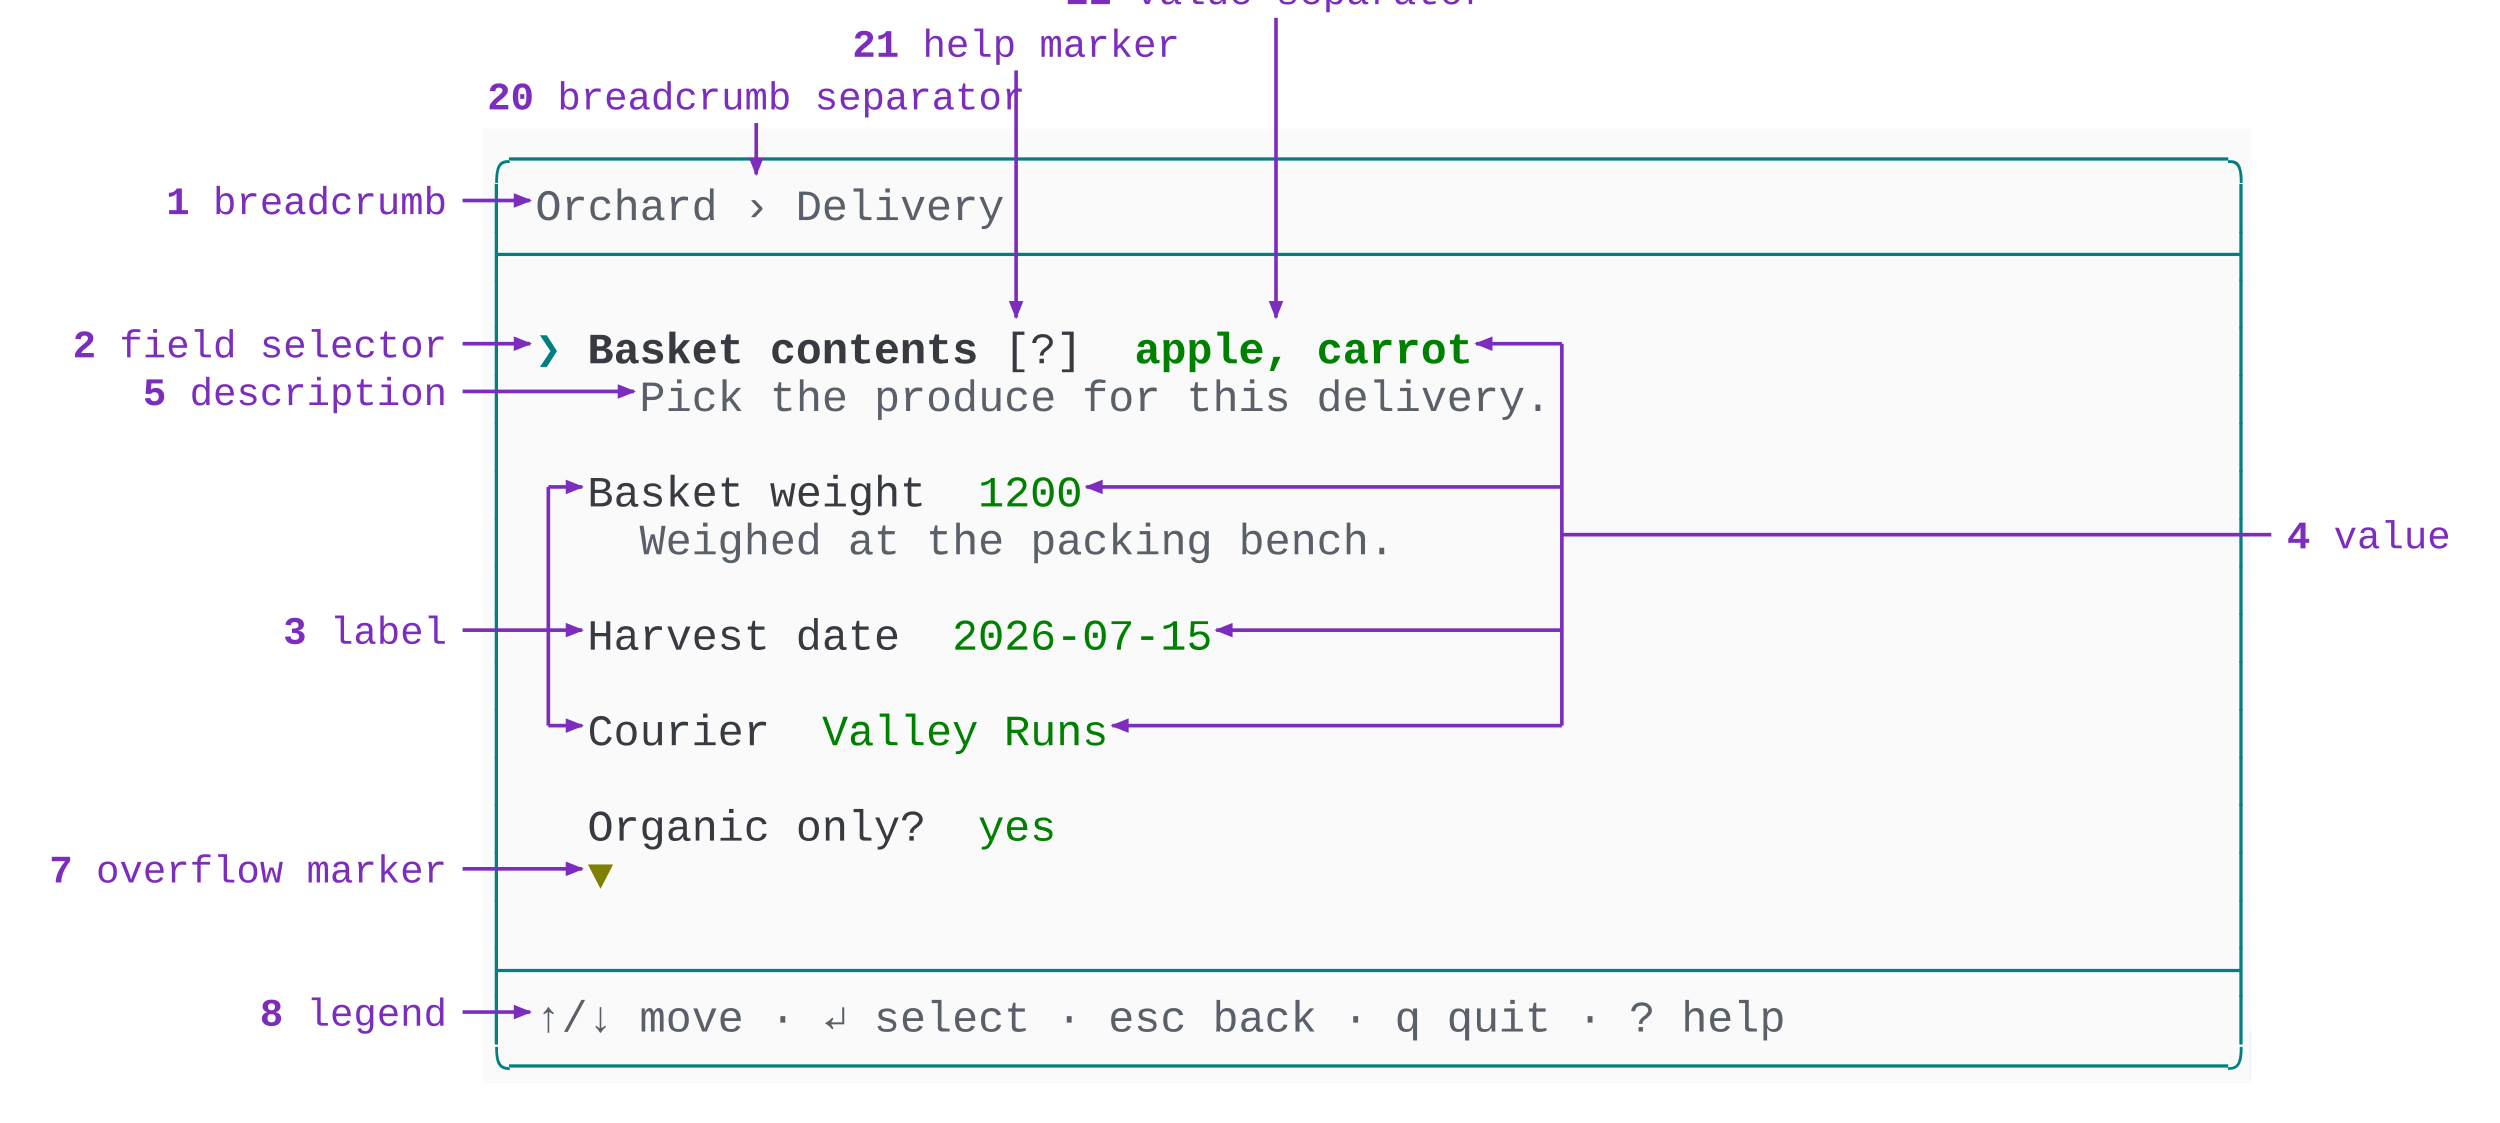
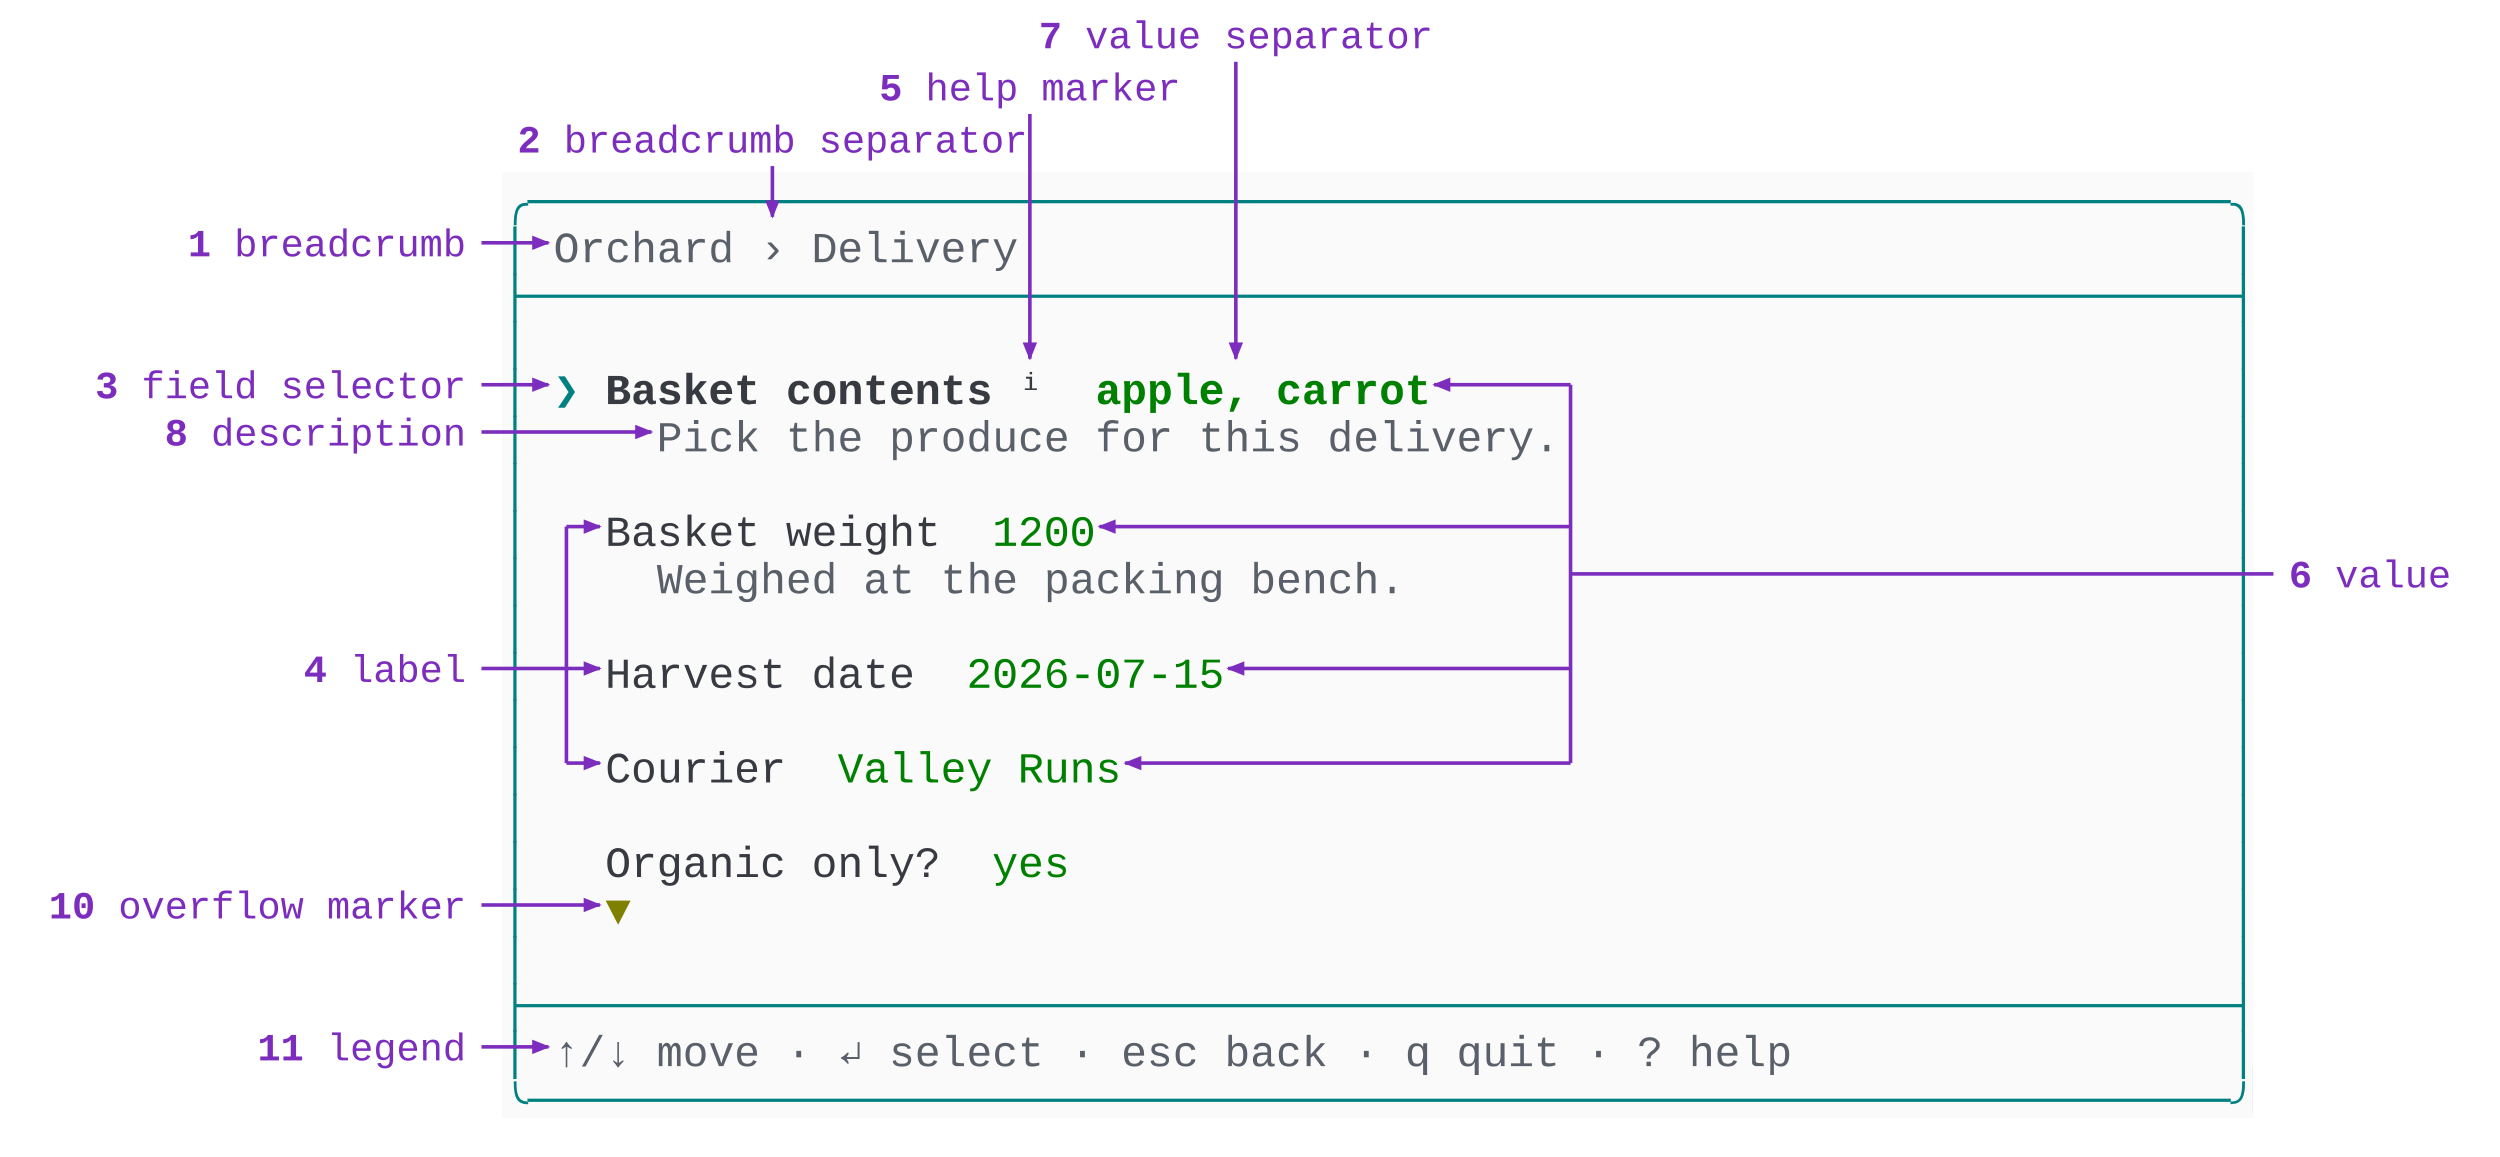
- <svg xmlns="http://www.w3.org/2000/svg" xmlns:xlink="http://www.w3.org/1999/xlink" width="962.00" height="432.00">
+ <svg xmlns="http://www.w3.org/2000/svg" xmlns:xlink="http://www.w3.org/1999/xlink" width="971.00" height="449.15">
  <defs>
    <marker id="anatomy-arrow" viewBox="0 0 10 10" refX="9" refY="5" markerWidth="5" markerHeight="5" orient="auto-start-reverse">
      <path d="M 0 1 L 10 5 L 0 9 z" fill="rgb(124,45,190)" />
    </marker>
  </defs>
-   <g transform="translate(186.00,49.60)">
+   <g transform="translate(195.00,66.75)">
    <svg width="680" height="367.4">
      <rect width="680" height="367.4" rx="0" ry="0" class="a" />
      <svg height="367.4" viewBox="0 0 68 36.74" width="680">
        <style>.a{fill:rgb(250,250,250)}.b{font-family:Consolas,"Courier New",Courier,"Liberation Mono",monospace}.c{fill:rgb(0,128,128);white-space:pre}.d{fill:transparent}.e{fill:rgb(82,139,255)}.f{fill:rgb(90,96,105);white-space:pre}.g{fill:rgb(0,128,128);font-weight:bold;white-space:pre}.h{fill:rgb(56,58,66);font-weight:bold;white-space:pre}.i{fill:rgb(56,58,66);white-space:pre}.j{fill:rgb(0,128,0);font-weight:bold;white-space:pre}.k{fill:rgb(0,128,0);white-space:pre}.l{fill:rgb(128,128,0);font-weight:bold;white-space:pre}</style>
        <g font-family="Consolas, &quot;Courier New&quot;, Courier, &quot;Liberation Mono&quot;, monospace" font-size="1.67" class="b">
          <defs>
            <symbol id="1">
              <text x="0" y="1.67" class="c" textLength="68.136" lengthAdjust="spacingAndGlyphs">├──────────────────────────────────────────────────────────────────┤</text>
            </symbol>
            <symbol id="2">
              <text x="0" y="1.67" class="c" textLength="1.002" lengthAdjust="spacingAndGlyphs">│</text>
              <text x="67.134" y="1.67" class="c" textLength="1.002" lengthAdjust="spacingAndGlyphs">│</text>
            </symbol>
            <symbol id="a">
              <rect height="20" width="68" x="0" y="0" class="d" />
            </symbol>
            <symbol id="b">
              <rect height="1.837" width="1.102" class="e" />
            </symbol>
          </defs>
          <rect height="36.74" width="68" class="a" />
          <svg x="0" y="0" width="68">
            <svg x="0">
              <use xlink:href="#a" />
              <use xlink:href="#b" x="67.996" y="34.728" />
              <text x="0" y="1.67" class="c" textLength="68.136" lengthAdjust="spacingAndGlyphs">╭──────────────────────────────────────────────────────────────────╮</text>
              <text x="0" y="3.507" class="c" textLength="1.002" lengthAdjust="spacingAndGlyphs">│</text>
              <text x="2.004" y="3.507" class="f" textLength="7.014" lengthAdjust="spacingAndGlyphs">Orchard</text>
              <text x="10.02" y="3.507" class="f" textLength="1.002" lengthAdjust="spacingAndGlyphs">›</text>
              <text x="12.024" y="3.507" class="f" textLength="8.016" lengthAdjust="spacingAndGlyphs">Delivery</text>
              <text x="67.134" y="3.507" class="c" textLength="1.002" lengthAdjust="spacingAndGlyphs">│</text>
              <use xlink:href="#1" y="3.674" />
              <use xlink:href="#2" y="5.511" />
              <text x="0" y="9.018" class="c" textLength="1.002" lengthAdjust="spacingAndGlyphs">│</text>
              <text x="2.004" y="9.018" class="g" textLength="1.002" lengthAdjust="spacingAndGlyphs">❯</text>
              <text x="4.008" y="9.018" class="h" textLength="6.012" lengthAdjust="spacingAndGlyphs">Basket</text>
              <text x="11.022" y="9.018" class="h" textLength="8.016" lengthAdjust="spacingAndGlyphs">contents</text>
-               <text x="20.04" y="9.018" class="i" textLength="3.006" lengthAdjust="spacingAndGlyphs">[?]</text>
-               <text x="25.05" y="9.018" class="j" textLength="6.012" lengthAdjust="spacingAndGlyphs">apple,</text>
-               <text x="32.064" y="9.018" class="j" textLength="6.012" lengthAdjust="spacingAndGlyphs">carrot</text>
+               <text x="20.04" y="9.018" class="i" textLength="1.002" lengthAdjust="spacingAndGlyphs">ⁱ</text>
+               <text x="23.046" y="9.018" class="j" textLength="6.012" lengthAdjust="spacingAndGlyphs">apple,</text>
+               <text x="30.06" y="9.018" class="j" textLength="6.012" lengthAdjust="spacingAndGlyphs">carrot</text>
              <text x="67.134" y="9.018" class="c" textLength="1.002" lengthAdjust="spacingAndGlyphs">│</text>
              <text x="0" y="10.855" class="c" textLength="1.002" lengthAdjust="spacingAndGlyphs">│</text>
              <text x="6.012" y="10.855" class="f" textLength="4.008" lengthAdjust="spacingAndGlyphs">Pick</text>
              <text x="11.022" y="10.855" class="f" textLength="3.006" lengthAdjust="spacingAndGlyphs">the</text>
              <text x="15.03" y="10.855" class="f" textLength="7.014" lengthAdjust="spacingAndGlyphs">produce</text>
              <text x="23.046" y="10.855" class="f" textLength="3.006" lengthAdjust="spacingAndGlyphs">for</text>
              <text x="27.054" y="10.855" class="f" textLength="4.008" lengthAdjust="spacingAndGlyphs">this</text>
              <text x="32.064" y="10.855" class="f" textLength="9.018" lengthAdjust="spacingAndGlyphs">delivery.</text>
              <text x="67.134" y="10.855" class="c" textLength="1.002" lengthAdjust="spacingAndGlyphs">│</text>
              <use xlink:href="#2" y="11.022" />
              <text x="0" y="14.529" class="c" textLength="1.002" lengthAdjust="spacingAndGlyphs">│</text>
              <text x="4.008" y="14.529" class="i" textLength="6.012" lengthAdjust="spacingAndGlyphs">Basket</text>
              <text x="11.022" y="14.529" class="i" textLength="6.012" lengthAdjust="spacingAndGlyphs">weight</text>
              <text x="19.038" y="14.529" class="k" textLength="4.008" lengthAdjust="spacingAndGlyphs">1200</text>
              <text x="67.134" y="14.529" class="c" textLength="1.002" lengthAdjust="spacingAndGlyphs">│</text>
              <text x="0" y="16.366" class="c" textLength="1.002" lengthAdjust="spacingAndGlyphs">│</text>
              <text x="6.012" y="16.366" class="f" textLength="7.014" lengthAdjust="spacingAndGlyphs">Weighed</text>
              <text x="14.028" y="16.366" class="f" textLength="2.004" lengthAdjust="spacingAndGlyphs">at</text>
              <text x="17.034" y="16.366" class="f" textLength="3.006" lengthAdjust="spacingAndGlyphs">the</text>
              <text x="21.042" y="16.366" class="f" textLength="7.014" lengthAdjust="spacingAndGlyphs">packing</text>
              <text x="29.058" y="16.366" class="f" textLength="6.012" lengthAdjust="spacingAndGlyphs">bench.</text>
              <text x="67.134" y="16.366" class="c" textLength="1.002" lengthAdjust="spacingAndGlyphs">│</text>
              <use xlink:href="#2" y="16.533" />
              <text x="0" y="20.04" class="c" textLength="1.002" lengthAdjust="spacingAndGlyphs">│</text>
              <text x="4.008" y="20.04" class="i" textLength="7.014" lengthAdjust="spacingAndGlyphs">Harvest</text>
              <text x="12.024" y="20.04" class="i" textLength="4.008" lengthAdjust="spacingAndGlyphs">date</text>
              <text x="18.036" y="20.04" class="k" textLength="10.02" lengthAdjust="spacingAndGlyphs">2026-07-15</text>
              <text x="67.134" y="20.04" class="c" textLength="1.002" lengthAdjust="spacingAndGlyphs">│</text>
              <use xlink:href="#2" y="20.207" />
              <text x="0" y="23.714" class="c" textLength="1.002" lengthAdjust="spacingAndGlyphs">│</text>
              <text x="4.008" y="23.714" class="i" textLength="7.014" lengthAdjust="spacingAndGlyphs">Courier</text>
              <text x="13.026" y="23.714" class="k" textLength="6.012" lengthAdjust="spacingAndGlyphs">Valley</text>
              <text x="20.04" y="23.714" class="k" textLength="4.008" lengthAdjust="spacingAndGlyphs">Runs</text>
              <text x="67.134" y="23.714" class="c" textLength="1.002" lengthAdjust="spacingAndGlyphs">│</text>
              <use xlink:href="#2" y="23.881" />
              <text x="0" y="27.388" class="c" textLength="1.002" lengthAdjust="spacingAndGlyphs">│</text>
              <text x="4.008" y="27.388" class="i" textLength="7.014" lengthAdjust="spacingAndGlyphs">Organic</text>
              <text x="12.024" y="27.388" class="i" textLength="5.01" lengthAdjust="spacingAndGlyphs">only?</text>
              <text x="19.038" y="27.388" class="k" textLength="3.006" lengthAdjust="spacingAndGlyphs">yes</text>
              <text x="67.134" y="27.388" class="c" textLength="1.002" lengthAdjust="spacingAndGlyphs">│</text>
              <text x="0" y="29.225" class="c" textLength="1.002" lengthAdjust="spacingAndGlyphs">│</text>
              <text x="4.008" y="29.225" class="l" textLength="1.002" lengthAdjust="spacingAndGlyphs">▼</text>
              <text x="67.134" y="29.225" class="c" textLength="1.002" lengthAdjust="spacingAndGlyphs">│</text>
              <use xlink:href="#2" y="29.392" />
              <use xlink:href="#1" y="31.229" />
              <text x="0" y="34.736" class="c" textLength="1.002" lengthAdjust="spacingAndGlyphs">│</text>
              <text x="2.004" y="34.736" class="f" textLength="3.006" lengthAdjust="spacingAndGlyphs">↑/↓</text>
              <text x="6.012" y="34.736" class="f" textLength="4.008" lengthAdjust="spacingAndGlyphs">move</text>
              <text x="11.022" y="34.736" class="f" textLength="1.002" lengthAdjust="spacingAndGlyphs">·</text>
              <text x="13.026" y="34.736" class="f" textLength="1.002" lengthAdjust="spacingAndGlyphs">↵</text>
              <text x="15.03" y="34.736" class="f" textLength="6.012" lengthAdjust="spacingAndGlyphs">select</text>
              <text x="22.044" y="34.736" class="f" textLength="1.002" lengthAdjust="spacingAndGlyphs">·</text>
              <text x="24.048" y="34.736" class="f" textLength="3.006" lengthAdjust="spacingAndGlyphs">esc</text>
              <text x="28.056" y="34.736" class="f" textLength="4.008" lengthAdjust="spacingAndGlyphs">back</text>
              <text x="33.066" y="34.736" class="f" textLength="1.002" lengthAdjust="spacingAndGlyphs">·</text>
              <text x="35.07" y="34.736" class="f" textLength="1.002" lengthAdjust="spacingAndGlyphs">q</text>
              <text x="37.074" y="34.736" class="f" textLength="4.008" lengthAdjust="spacingAndGlyphs">quit</text>
              <text x="42.084" y="34.736" class="f" textLength="1.002" lengthAdjust="spacingAndGlyphs">·</text>
              <text x="44.088" y="34.736" class="f" textLength="1.002" lengthAdjust="spacingAndGlyphs">?</text>
              <text x="46.092" y="34.736" class="f" textLength="4.008" lengthAdjust="spacingAndGlyphs">help</text>
              <text x="67.134" y="34.736" class="c" textLength="1.002" lengthAdjust="spacingAndGlyphs">│</text>
              <text x="0" y="36.573" class="c" textLength="68.136" lengthAdjust="spacingAndGlyphs">╰──────────────────────────────────────────────────────────────────╯</text>
            </svg>
          </svg>
        </g>
      </svg>
    </svg>
  </g>
  <g>
-     <path d="M 178.00 77.15 L 180.00 77.15 L 204.00 77.15" fill="none" stroke="rgb(124,45,190)" stroke-width="1.4" stroke-linejoin="round" marker-end="url(#anatomy-arrow)" />
-     <text x="172.00" y="82.40" text-anchor="end" fill="rgb(124,45,190)" font-family="Consolas, &quot;Courier New&quot;, Courier, monospace" font-size="15.0">
+     <path d="M 187.00 94.31 L 189.00 94.31 L 213.00 94.31" fill="none" stroke="rgb(124,45,190)" stroke-width="1.4" stroke-linejoin="round" marker-end="url(#anatomy-arrow)" />
+     <text x="181.00" y="99.56" text-anchor="end" fill="rgb(124,45,190)" font-family="Consolas, &quot;Courier New&quot;, Courier, monospace" font-size="15.0">
      <tspan font-weight="bold">1</tspan>  breadcrumb</text>
-     <path d="M 291.00 47.35 L 291.00 67.05" fill="none" stroke="rgb(124,45,190)" stroke-width="1.4" marker-end="url(#anatomy-arrow)" />
-     <text x="291.00" y="42.10" text-anchor="middle" fill="rgb(124,45,190)" font-family="Consolas, &quot;Courier New&quot;, Courier, monospace" font-size="15.0">
-       <tspan font-weight="bold">20</tspan>  breadcrumb separator</text>
-     <path d="M 178.00 132.26 L 180.00 132.26 L 204.00 132.26" fill="none" stroke="rgb(124,45,190)" stroke-width="1.4" stroke-linejoin="round" marker-end="url(#anatomy-arrow)" />
-     <text x="172.00" y="137.51" text-anchor="end" fill="rgb(124,45,190)" font-family="Consolas, &quot;Courier New&quot;, Courier, monospace" font-size="15.0">
-       <tspan font-weight="bold">2</tspan>  field selector</text>
-     <path d="M 391.00 27.10 L 391.00 122.16" fill="none" stroke="rgb(124,45,190)" stroke-width="1.4" marker-end="url(#anatomy-arrow)" />
-     <text x="391.00" y="21.85" text-anchor="middle" fill="rgb(124,45,190)" font-family="Consolas, &quot;Courier New&quot;, Courier, monospace" font-size="15.0">
-       <tspan font-weight="bold">21</tspan>  help marker</text>
-     <path d="M 491.00 6.85 L 491.00 122.16" fill="none" stroke="rgb(124,45,190)" stroke-width="1.4" marker-end="url(#anatomy-arrow)" />
-     <text x="491.00" y="1.60" text-anchor="middle" fill="rgb(124,45,190)" font-family="Consolas, &quot;Courier New&quot;, Courier, monospace" font-size="15.0">
-       <tspan font-weight="bold">22</tspan>  value separator</text>
-     <path d="M 601.00 132.26 L 601.00 279.22" fill="none" stroke="rgb(124,45,190)" stroke-width="1.4" />
-     <path d="M 874.00 205.74 L 601.00 205.74" fill="none" stroke="rgb(124,45,190)" stroke-width="1.4" />
-     <path d="M 601.00 132.26 L 568.00 132.26" fill="none" stroke="rgb(124,45,190)" stroke-width="1.4" marker-end="url(#anatomy-arrow)" />
-     <path d="M 601.00 187.37 L 418.00 187.37" fill="none" stroke="rgb(124,45,190)" stroke-width="1.4" marker-end="url(#anatomy-arrow)" />
-     <path d="M 601.00 242.48 L 468.00 242.48" fill="none" stroke="rgb(124,45,190)" stroke-width="1.4" marker-end="url(#anatomy-arrow)" />
-     <path d="M 601.00 279.22 L 428.00 279.22" fill="none" stroke="rgb(124,45,190)" stroke-width="1.4" marker-end="url(#anatomy-arrow)" />
-     <text x="880.00" y="210.99" text-anchor="start" fill="rgb(124,45,190)" font-family="Consolas, &quot;Courier New&quot;, Courier, monospace" font-size="15.0">
-       <tspan font-weight="bold">4</tspan>  value</text>
-     <path d="M 178.00 150.63 L 180.00 150.63 L 244.00 150.63" fill="none" stroke="rgb(124,45,190)" stroke-width="1.4" stroke-linejoin="round" marker-end="url(#anatomy-arrow)" />
-     <text x="172.00" y="155.88" text-anchor="end" fill="rgb(124,45,190)" font-family="Consolas, &quot;Courier New&quot;, Courier, monospace" font-size="15.0">
-       <tspan font-weight="bold">5</tspan>  description</text>
-     <path d="M 211.00 187.37 L 211.00 279.22" fill="none" stroke="rgb(124,45,190)" stroke-width="1.4" />
-     <path d="M 178.00 242.48 L 211.00 242.48" fill="none" stroke="rgb(124,45,190)" stroke-width="1.4" />
-     <path d="M 211.00 187.37 L 224.00 187.37" fill="none" stroke="rgb(124,45,190)" stroke-width="1.4" marker-end="url(#anatomy-arrow)" />
-     <path d="M 211.00 242.48 L 224.00 242.48" fill="none" stroke="rgb(124,45,190)" stroke-width="1.4" marker-end="url(#anatomy-arrow)" />
-     <path d="M 211.00 279.22 L 224.00 279.22" fill="none" stroke="rgb(124,45,190)" stroke-width="1.4" marker-end="url(#anatomy-arrow)" />
-     <text x="172.00" y="247.73" text-anchor="end" fill="rgb(124,45,190)" font-family="Consolas, &quot;Courier New&quot;, Courier, monospace" font-size="15.0">
-       <tspan font-weight="bold">3</tspan>  label</text>
-     <path d="M 178.00 334.33 L 180.00 334.33 L 224.00 334.33" fill="none" stroke="rgb(124,45,190)" stroke-width="1.4" stroke-linejoin="round" marker-end="url(#anatomy-arrow)" />
-     <text x="172.00" y="339.58" text-anchor="end" fill="rgb(124,45,190)" font-family="Consolas, &quot;Courier New&quot;, Courier, monospace" font-size="15.0">
-       <tspan font-weight="bold">7</tspan>  overflow marker</text>
-     <path d="M 178.00 389.44 L 180.00 389.44 L 204.00 389.44" fill="none" stroke="rgb(124,45,190)" stroke-width="1.4" stroke-linejoin="round" marker-end="url(#anatomy-arrow)" />
-     <text x="172.00" y="394.69" text-anchor="end" fill="rgb(124,45,190)" font-family="Consolas, &quot;Courier New&quot;, Courier, monospace" font-size="15.0">
-       <tspan font-weight="bold">8</tspan>  legend</text>
+     <path d="M 300.00 64.50 L 300.00 84.20" fill="none" stroke="rgb(124,45,190)" stroke-width="1.4" marker-end="url(#anatomy-arrow)" />
+     <text x="300.00" y="59.25" text-anchor="middle" fill="rgb(124,45,190)" font-family="Consolas, &quot;Courier New&quot;, Courier, monospace" font-size="15.0">
+       <tspan font-weight="bold">2</tspan>  breadcrumb separator</text>
+     <path d="M 187.00 149.42 L 189.00 149.42 L 213.00 149.42" fill="none" stroke="rgb(124,45,190)" stroke-width="1.4" stroke-linejoin="round" marker-end="url(#anatomy-arrow)" />
+     <text x="181.00" y="154.67" text-anchor="end" fill="rgb(124,45,190)" font-family="Consolas, &quot;Courier New&quot;, Courier, monospace" font-size="15.0">
+       <tspan font-weight="bold">3</tspan>  field selector</text>
+     <path d="M 400.00 44.25 L 400.00 139.31" fill="none" stroke="rgb(124,45,190)" stroke-width="1.4" marker-end="url(#anatomy-arrow)" />
+     <text x="400.00" y="39.00" text-anchor="middle" fill="rgb(124,45,190)" font-family="Consolas, &quot;Courier New&quot;, Courier, monospace" font-size="15.0">
+       <tspan font-weight="bold">5</tspan>  help marker</text>
+     <path d="M 480.00 24.00 L 480.00 139.31" fill="none" stroke="rgb(124,45,190)" stroke-width="1.4" marker-end="url(#anatomy-arrow)" />
+     <text x="480.00" y="18.75" text-anchor="middle" fill="rgb(124,45,190)" font-family="Consolas, &quot;Courier New&quot;, Courier, monospace" font-size="15.0">
+       <tspan font-weight="bold">7</tspan>  value separator</text>
+     <path d="M 610.00 149.42 L 610.00 296.38" fill="none" stroke="rgb(124,45,190)" stroke-width="1.4" />
+     <path d="M 883.00 222.90 L 610.00 222.90" fill="none" stroke="rgb(124,45,190)" stroke-width="1.4" />
+     <path d="M 610.00 149.42 L 557.00 149.42" fill="none" stroke="rgb(124,45,190)" stroke-width="1.4" marker-end="url(#anatomy-arrow)" />
+     <path d="M 610.00 204.53 L 427.00 204.53" fill="none" stroke="rgb(124,45,190)" stroke-width="1.4" marker-end="url(#anatomy-arrow)" />
+     <path d="M 610.00 259.64 L 477.00 259.64" fill="none" stroke="rgb(124,45,190)" stroke-width="1.4" marker-end="url(#anatomy-arrow)" />
+     <path d="M 610.00 296.38 L 437.00 296.38" fill="none" stroke="rgb(124,45,190)" stroke-width="1.4" marker-end="url(#anatomy-arrow)" />
+     <text x="889.00" y="228.15" text-anchor="start" fill="rgb(124,45,190)" font-family="Consolas, &quot;Courier New&quot;, Courier, monospace" font-size="15.0">
+       <tspan font-weight="bold">6</tspan>  value</text>
+     <path d="M 187.00 167.79 L 189.00 167.79 L 253.00 167.79" fill="none" stroke="rgb(124,45,190)" stroke-width="1.4" stroke-linejoin="round" marker-end="url(#anatomy-arrow)" />
+     <text x="181.00" y="173.04" text-anchor="end" fill="rgb(124,45,190)" font-family="Consolas, &quot;Courier New&quot;, Courier, monospace" font-size="15.0">
+       <tspan font-weight="bold">8</tspan>  description</text>
+     <path d="M 220.00 204.53 L 220.00 296.38" fill="none" stroke="rgb(124,45,190)" stroke-width="1.4" />
+     <path d="M 187.00 259.64 L 220.00 259.64" fill="none" stroke="rgb(124,45,190)" stroke-width="1.4" />
+     <path d="M 220.00 204.53 L 233.00 204.53" fill="none" stroke="rgb(124,45,190)" stroke-width="1.4" marker-end="url(#anatomy-arrow)" />
+     <path d="M 220.00 259.64 L 233.00 259.64" fill="none" stroke="rgb(124,45,190)" stroke-width="1.4" marker-end="url(#anatomy-arrow)" />
+     <path d="M 220.00 296.38 L 233.00 296.38" fill="none" stroke="rgb(124,45,190)" stroke-width="1.4" marker-end="url(#anatomy-arrow)" />
+     <text x="181.00" y="264.89" text-anchor="end" fill="rgb(124,45,190)" font-family="Consolas, &quot;Courier New&quot;, Courier, monospace" font-size="15.0">
+       <tspan font-weight="bold">4</tspan>  label</text>
+     <path d="M 187.00 351.49 L 189.00 351.49 L 233.00 351.49" fill="none" stroke="rgb(124,45,190)" stroke-width="1.4" stroke-linejoin="round" marker-end="url(#anatomy-arrow)" />
+     <text x="181.00" y="356.74" text-anchor="end" fill="rgb(124,45,190)" font-family="Consolas, &quot;Courier New&quot;, Courier, monospace" font-size="15.0">
+       <tspan font-weight="bold">10</tspan>  overflow marker</text>
+     <path d="M 187.00 406.60 L 189.00 406.60 L 213.00 406.60" fill="none" stroke="rgb(124,45,190)" stroke-width="1.4" stroke-linejoin="round" marker-end="url(#anatomy-arrow)" />
+     <text x="181.00" y="411.85" text-anchor="end" fill="rgb(124,45,190)" font-family="Consolas, &quot;Courier New&quot;, Courier, monospace" font-size="15.0">
+       <tspan font-weight="bold">11</tspan>  legend</text>
  </g>
</svg>
